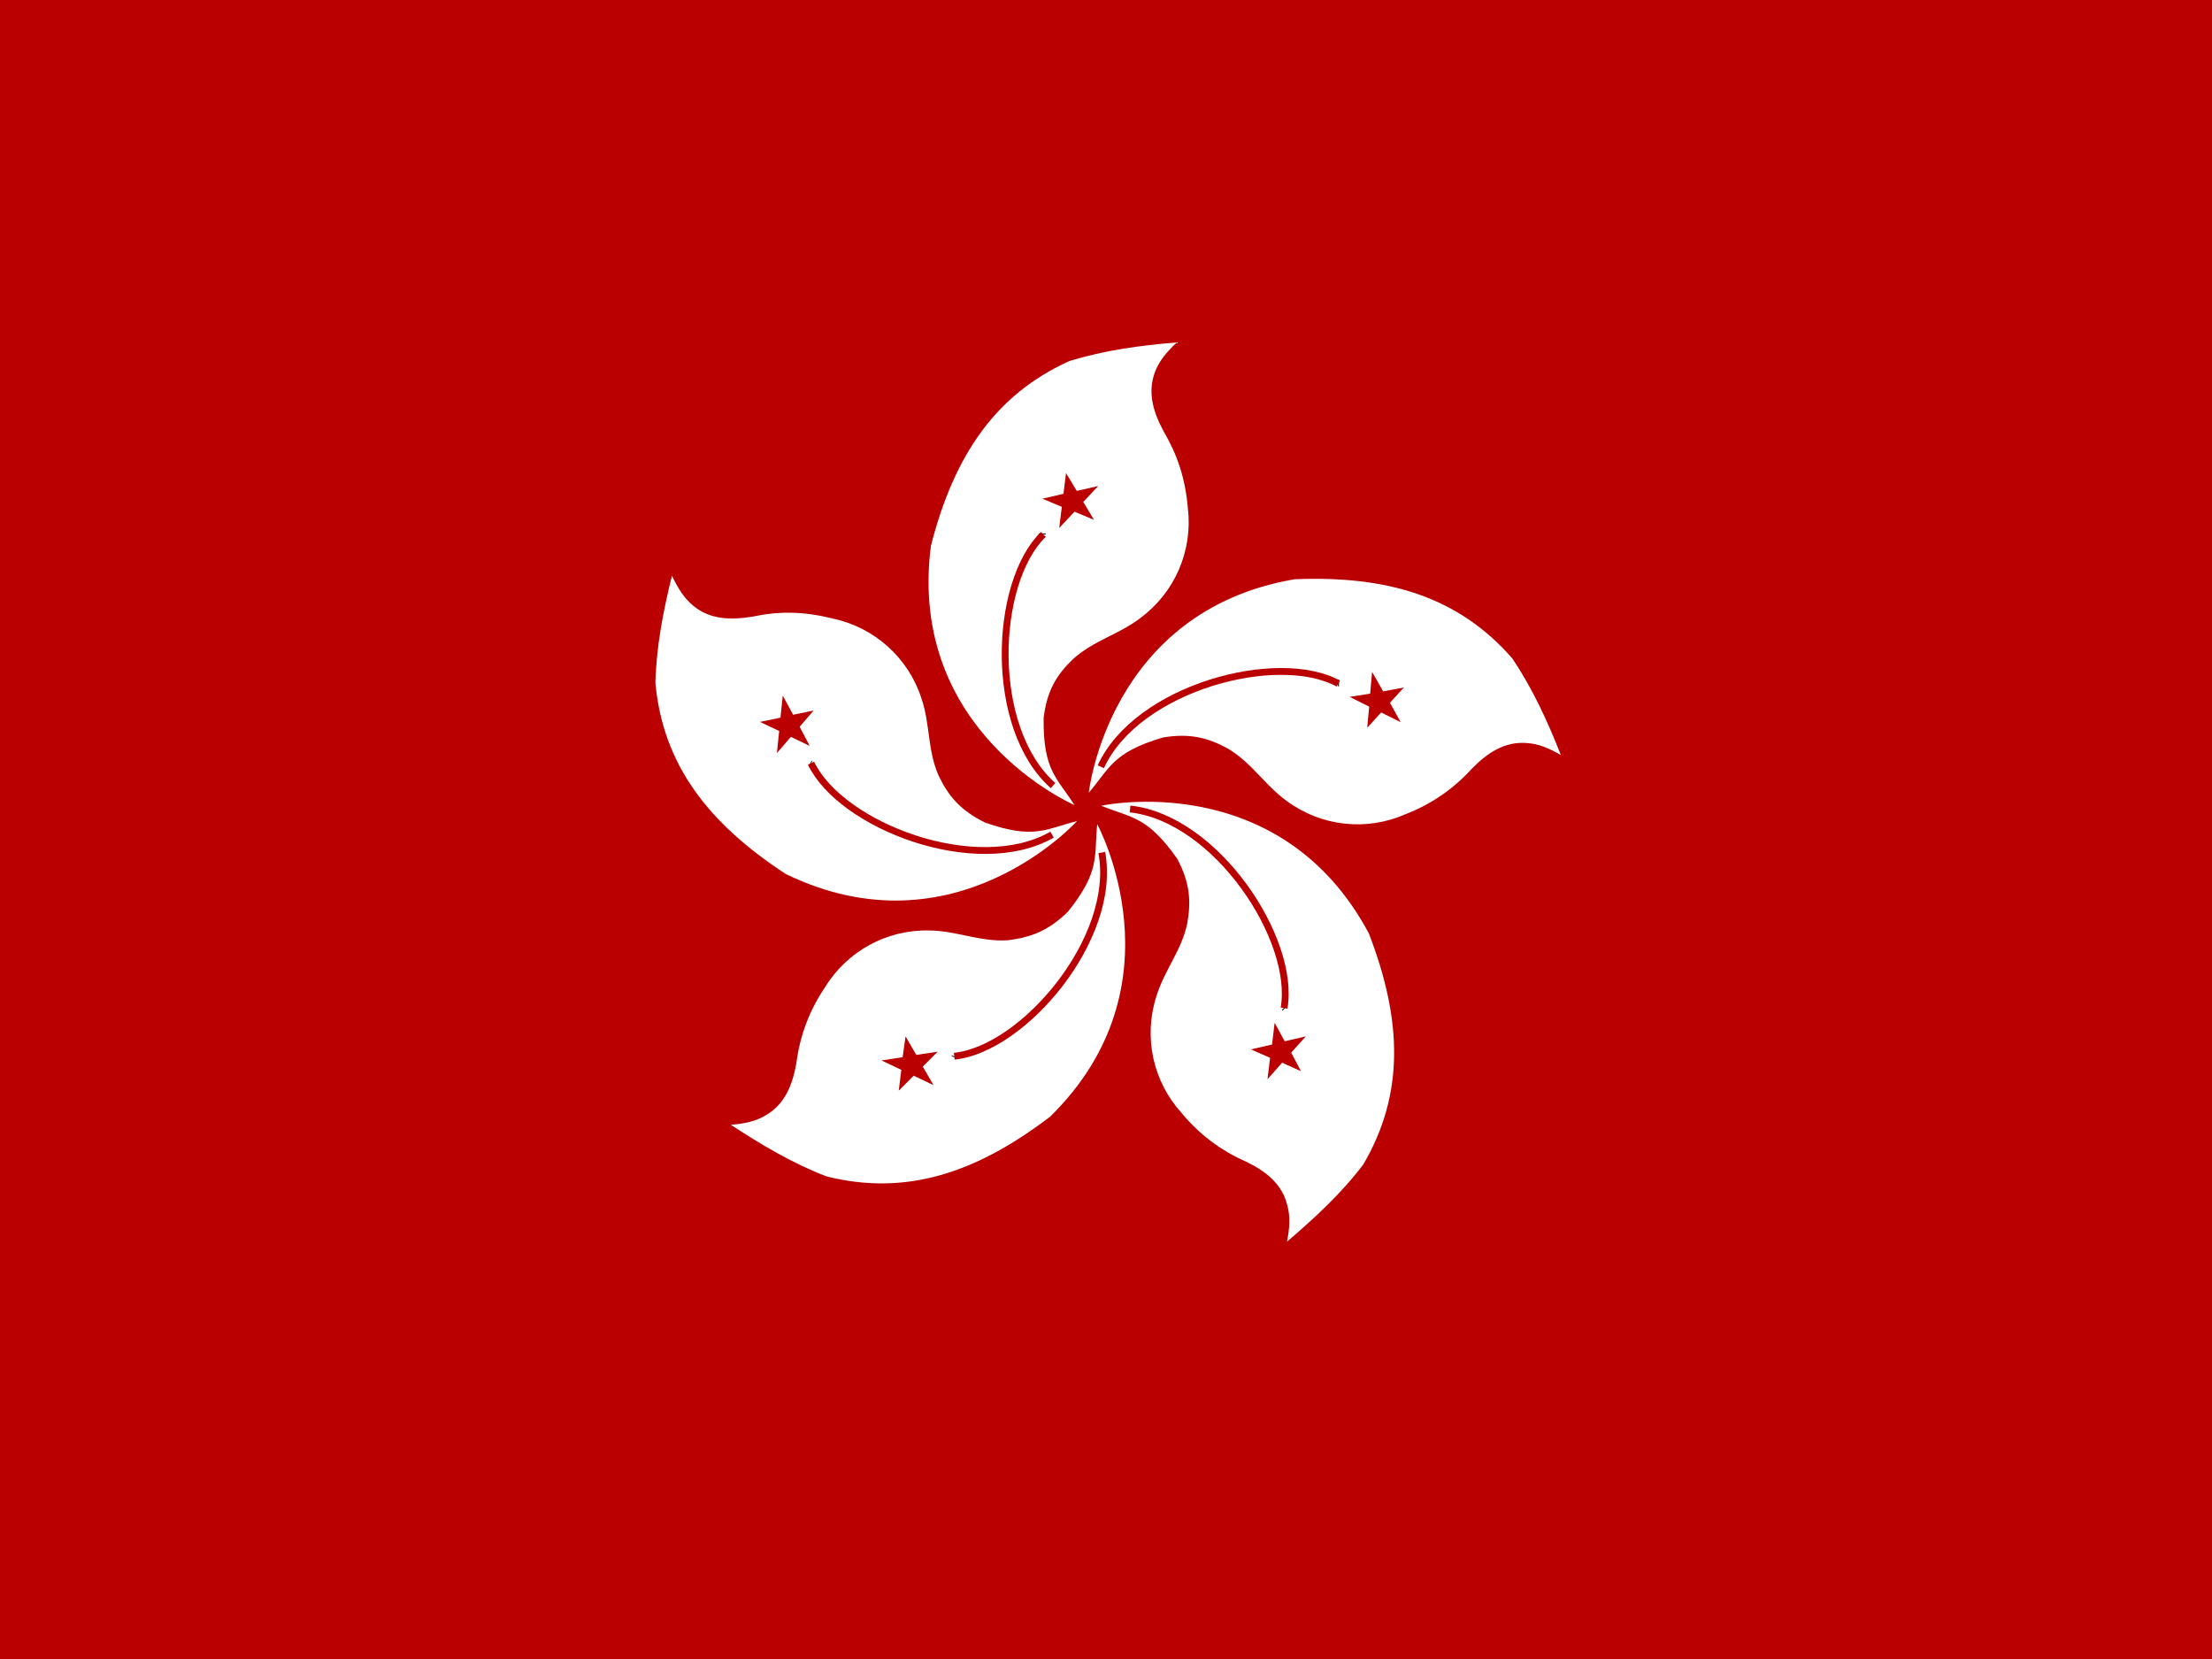
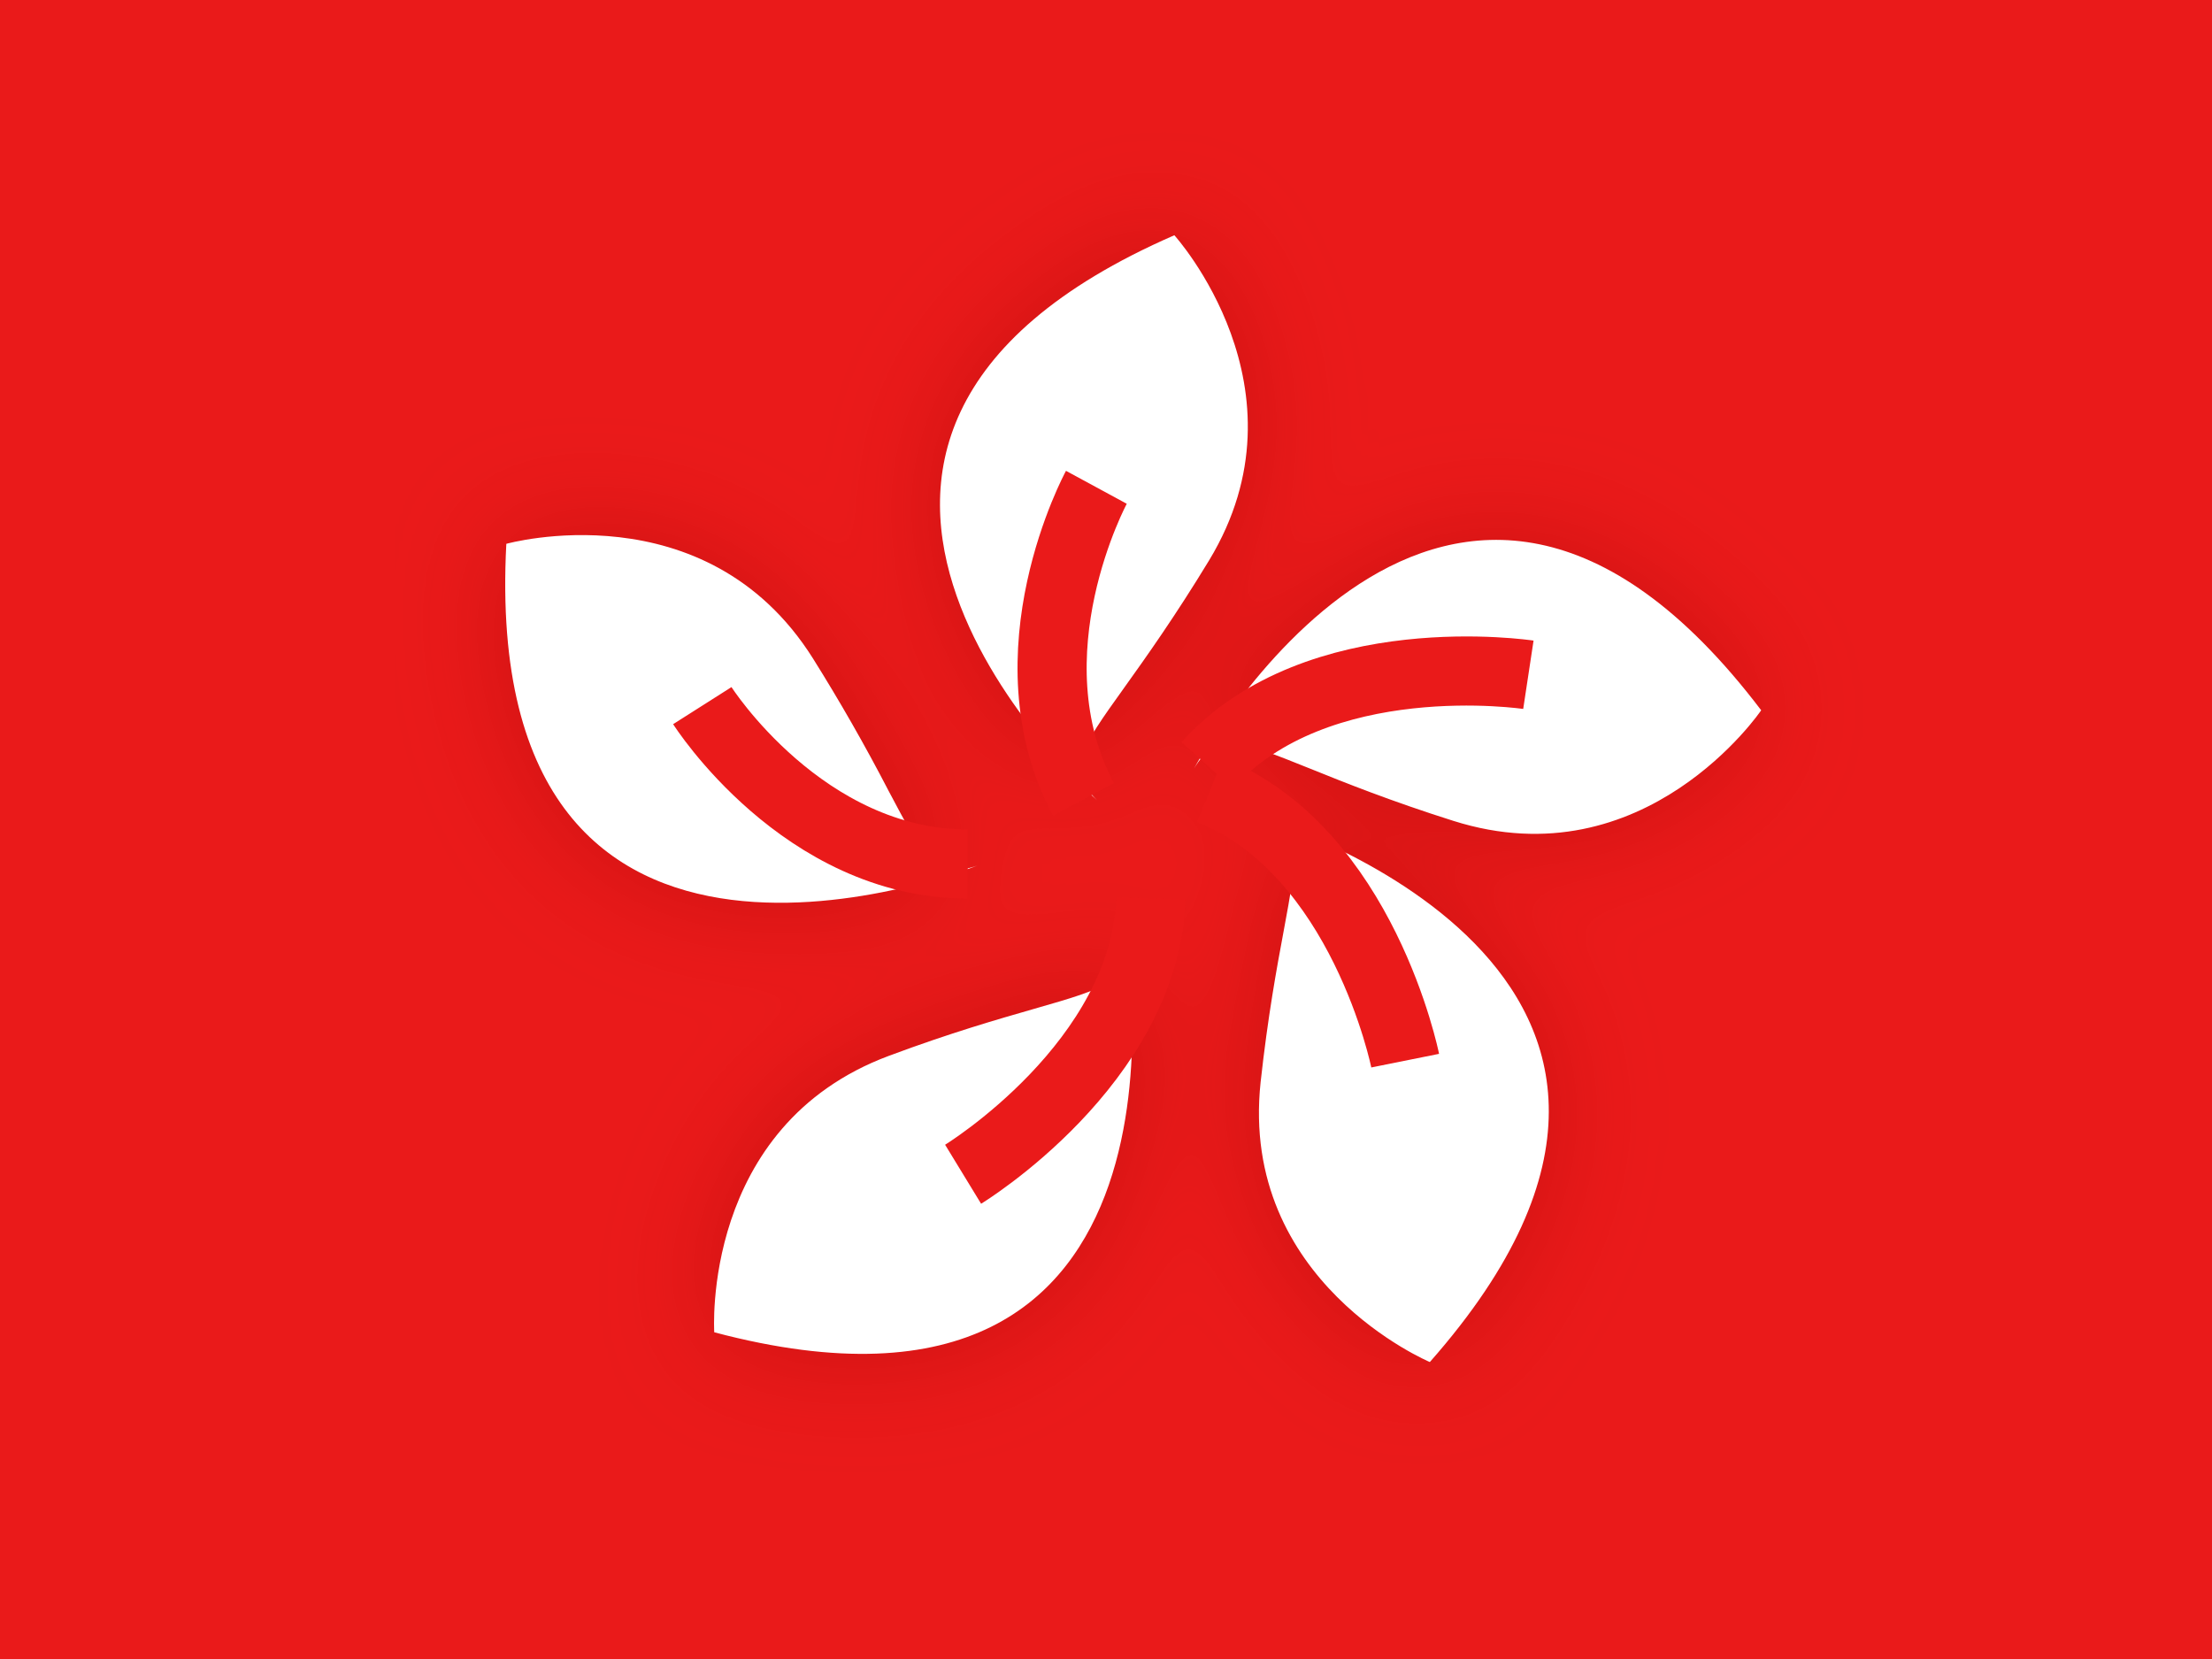
- <svg xmlns="http://www.w3.org/2000/svg" width="640" height="480">
+ <svg xmlns="http://www.w3.org/2000/svg" width="20" height="15" fill="none">
+   <mask id="a" width="20" height="15" x="0" y="0" maskUnits="userSpaceOnUse">
+     <path fill="#fff" d="M0 0h20v15H0z" />
+   </mask>
+   <g mask="url(#a)">
+     <path fill="#EA1A1A" fill-rule="evenodd" d="M0 0v15h20V0H0z" clip-rule="evenodd" />
+     <mask id="b" width="20" height="15" x="0" y="0" maskUnits="userSpaceOnUse">
+       <path fill="#fff" fill-rule="evenodd" d="M0 0v15h20V0H0z" clip-rule="evenodd" />
+     </mask>
+     <g mask="url(#b)">
+       <g filter="url(#c)">
+         <path fill="#fff" fill-rule="evenodd" d="M9.918 7.234s-3.618-3.227.7-5.107c0 0 1.256 1.385.314 2.94-.31.51-.57.875-.766 1.149-.401.56-.53.741-.248 1.018zm-5.34-2.317c-.249 4.703 4.256 2.91 4.256 2.91-.374.129-.478-.068-.8-.677a16.823 16.823 0 0 0-.685-1.199c-.97-1.538-2.771-1.034-2.771-1.034zm6.82 2.475s4.646 1.39 1.53 4.923c0 0-1.724-.723-1.53-2.531.065-.593.146-1.033.208-1.364.126-.678.167-.897-.207-1.028zm-1.22 1.084s.833 4.776-3.72 3.57c0 0-.123-1.866 1.58-2.5.56-.209.99-.332 1.314-.425.662-.19.876-.252.826-.645zm5.746-2.054c-2.847-3.751-5.128.527-5.128.527.202-.34.409-.257 1.048 0 .312.126.728.293 1.297.473 1.734.548 2.783-1 2.783-1z" clip-rule="evenodd" />
+       </g>
+       <path stroke="#EA1A1A" stroke-width=".625" d="M6.35 6.38s.91 1.432 2.4 1.432m1.163-3.406s-.817 1.507-.117 2.822m4.023-1.127s-1.907-.289-2.904.818m1.79 2.671s-.38-1.89-1.762-2.448m-2.235 3.475s1.646-1.004 1.698-2.494" />
+     </g>
+   </g>
  <defs>
-     <clipPath id="a">
-       <path fill-opacity=".7" d="M-89 0h682.6v512H-89z" />
-     </clipPath>
+     <filter id="c" width="13.356" height="12.188" x="3.568" y="1.127" color-interpolation-filters="sRGB" filterUnits="userSpaceOnUse">
+       <feFlood flood-opacity="0" result="BackgroundImageFix" />
+       <feColorMatrix in="SourceAlpha" values="0 0 0 0 0 0 0 0 0 0 0 0 0 0 0 0 0 0 127 0" />
+       <feOffset />
+       <feGaussianBlur stdDeviation=".5" />
+       <feColorMatrix values="0 0 0 0 0.6 0 0 0 0 0 0 0 0 0 0 0 0 0 0.36 0" />
+       <feBlend in2="BackgroundImageFix" result="effect1_dropShadow" />
+       <feBlend in="SourceGraphic" in2="effect1_dropShadow" result="shape" />
+     </filter>
  </defs>
-   <g clip-path="url(#a)" transform="translate(83.5) scale(.94)">
-     <path fill="#ba0000" fill-rule="evenodd" d="M618 512h-731.4V0H618z" />
-     <path fill="#fff" fill-rule="evenodd" d="M241.9 247.8s-51.6-22.2-44.2-79.8c7.1-27.7 19.8-46.6 42.7-56.9 10.8-3.3 21.8-4.8 33-5.7-3 2.8-5.4 5.6-6.7 9-2.4 6.4-.6 12.4 2.7 18.5 4.1 7 6.6 14.2 7.4 23.6a36.6 36.6 0 0 1-14.6 33.7c-6.6 5.1-14.4 6.9-20.8 12.7-5 4.8-8 9.7-9 18.1-.2 16.1 4.1 18.4 9.5 26.8z" />
-     <path fill="#ba0000" fill-rule="evenodd" stroke="#000" stroke-width="2.1" d="M232 164.5v-.3" />
-     <path fill="none" stroke="#ba0000" stroke-width="2.1" d="M235.3 241.8c-20-17.7-18.3-62.4-3-77.3" />
-     <path fill="#ba0000" fill-rule="evenodd" d="M244.6 154.5l3.3 5.5-6-2.5-4.7 5 .8-6.5-6-2.5 6.5-1.5.8-6.4 3.3 5.5 6.6-1.5" />
-     <path fill="#fff" fill-rule="evenodd" d="M246.3 244s6-55.9 63.3-65.7c28.6-1.2 50.4 5.3 67 24.3 6.3 9.3 10.9 19.4 15 29.8-3.5-2-6.8-3.5-10.6-3.7-6.7-.5-12 3-16.8 7.9a53.2 53.2 0 0 1-20.4 14 36.6 36.6 0 0 1-36.5-4c-6.8-4.9-10.8-11.8-18.2-16.2-6.1-3.3-11.6-4.8-20-3.4-15.5 4.6-16.3 9.4-22.8 17z" />
-     <path fill="#ba0000" fill-rule="evenodd" stroke="#000" stroke-width="2.1" d="M323 210.2h.3" />
-     <path fill="none" stroke="#ba0000" stroke-width="2.1" d="M250 236c11.2-24.4 54.4-35.8 73.1-25.6" />
-     <path fill="#ba0000" fill-rule="evenodd" d="M336.3 219.3L332 224l.6-6.5-6-3 6.3-1 .6-6.7 3.4 6 6.4-1.2-4.3 4.7 3.3 6" />
-     <path fill="#fff" fill-rule="evenodd" d="M250.1 248s55-12 82.4 39.3c10.3 26.7 11 49.4-1.7 71.1-6.8 9-15 16.5-23.5 23.8.8-4 1.1-7.6.1-11.2-1.6-6.6-6.6-10.5-12.8-13.5a53.1 53.1 0 0 1-19.8-15 36.6 36.6 0 0 1-7.7-35.8c2.4-8 7.7-14 9.5-22.4 1.2-6.8.9-12.5-3.1-20-9.3-13.2-14.1-12.5-23.4-16.3z" />
-     <path fill="#ba0000" fill-rule="evenodd" stroke="#000" stroke-width="2.1" d="M306.5 310.1l.2.2" />
-     <path fill="none" stroke="#ba0000" stroke-width="2.1" d="M259 249c26.6 2.9 51.1 40.2 47.4 61.3" />
-     <path fill="#ba0000" fill-rule="evenodd" d="M302.1 325.6l-5.9-2.6 6.5-1.5.8-6.7 3.1 5.7 6.5-1.5-4.5 5 3 5.7-5.8-2.6-4.5 5.1" />
-     <path fill="#fff" fill-rule="evenodd" d="M248.9 253.7s26.9 49.4-14.5 90c-22.8 17.4-44.4 24.5-68.8 18.4-10.5-4-20-9.7-29.5-15.9 4-.3 7.7-1 10.9-3 5.8-3.4 8.1-9.3 9.3-16a53 53 0 0 1 8.8-23.3 36.6 36.6 0 0 1 32.2-17.5c8.4.1 15.6 3.6 24.2 3 6.9-.9 12.3-2.8 18.4-8.8 10-12.5 8-17 9-27z" />
-     <path fill="#ba0000" fill-rule="evenodd" stroke="#000" stroke-width="2.1" d="M205.1 325.3l-.1.2" />
-     <path fill="none" stroke="#ba0000" stroke-width="2.1" d="M250.3 262.4c4.9 26.4-24.1 60.5-45.4 62.7" />
-     <path fill="#ba0000" fill-rule="evenodd" d="M189 325.4l.9-6.4 3.3 5.7 6.6-1-4.6 4.6 3.3 5.7-6.1-2.9-4.6 4.6.8-6.4-6.1-2.9" />
-     <path fill="#fff" fill-rule="evenodd" d="M242.8 252.6S205.2 294.4 153 269c-24-15.7-37.8-33.8-40.1-58.8.3-11.3 2.4-22.1 5.1-33 1.7 3.6 3.6 6.8 6.5 9.2 5.1 4.3 11.5 4.5 18.3 3.4 8-1.7 15.6-1.7 24.7.6a36.6 36.6 0 0 1 27.3 24.6c2.7 7.9 1.8 15.9 5.3 23.8 3 6.2 6.6 10.6 14.3 14.4 15.2 5.3 18.7 1.9 28.4-.5z" />
-     <path fill="#ba0000" fill-rule="evenodd" stroke="#000" stroke-width="2.1" d="M160.7 235.2l-.2-.1" />
-     <path fill="none" stroke="#ba0000" stroke-width="2.1" d="M235 256.9c-23.2 13.3-65-2.7-74.2-22" />
-     <path fill="#ba0000" fill-rule="evenodd" d="M155.3 220l6.3-1.3-4.3 5 3.1 5.9-5.8-2.8-4.3 5 .7-6.8-5.9-2.8 6.3-1.3.7-6.8" />
-   </g>
</svg>
